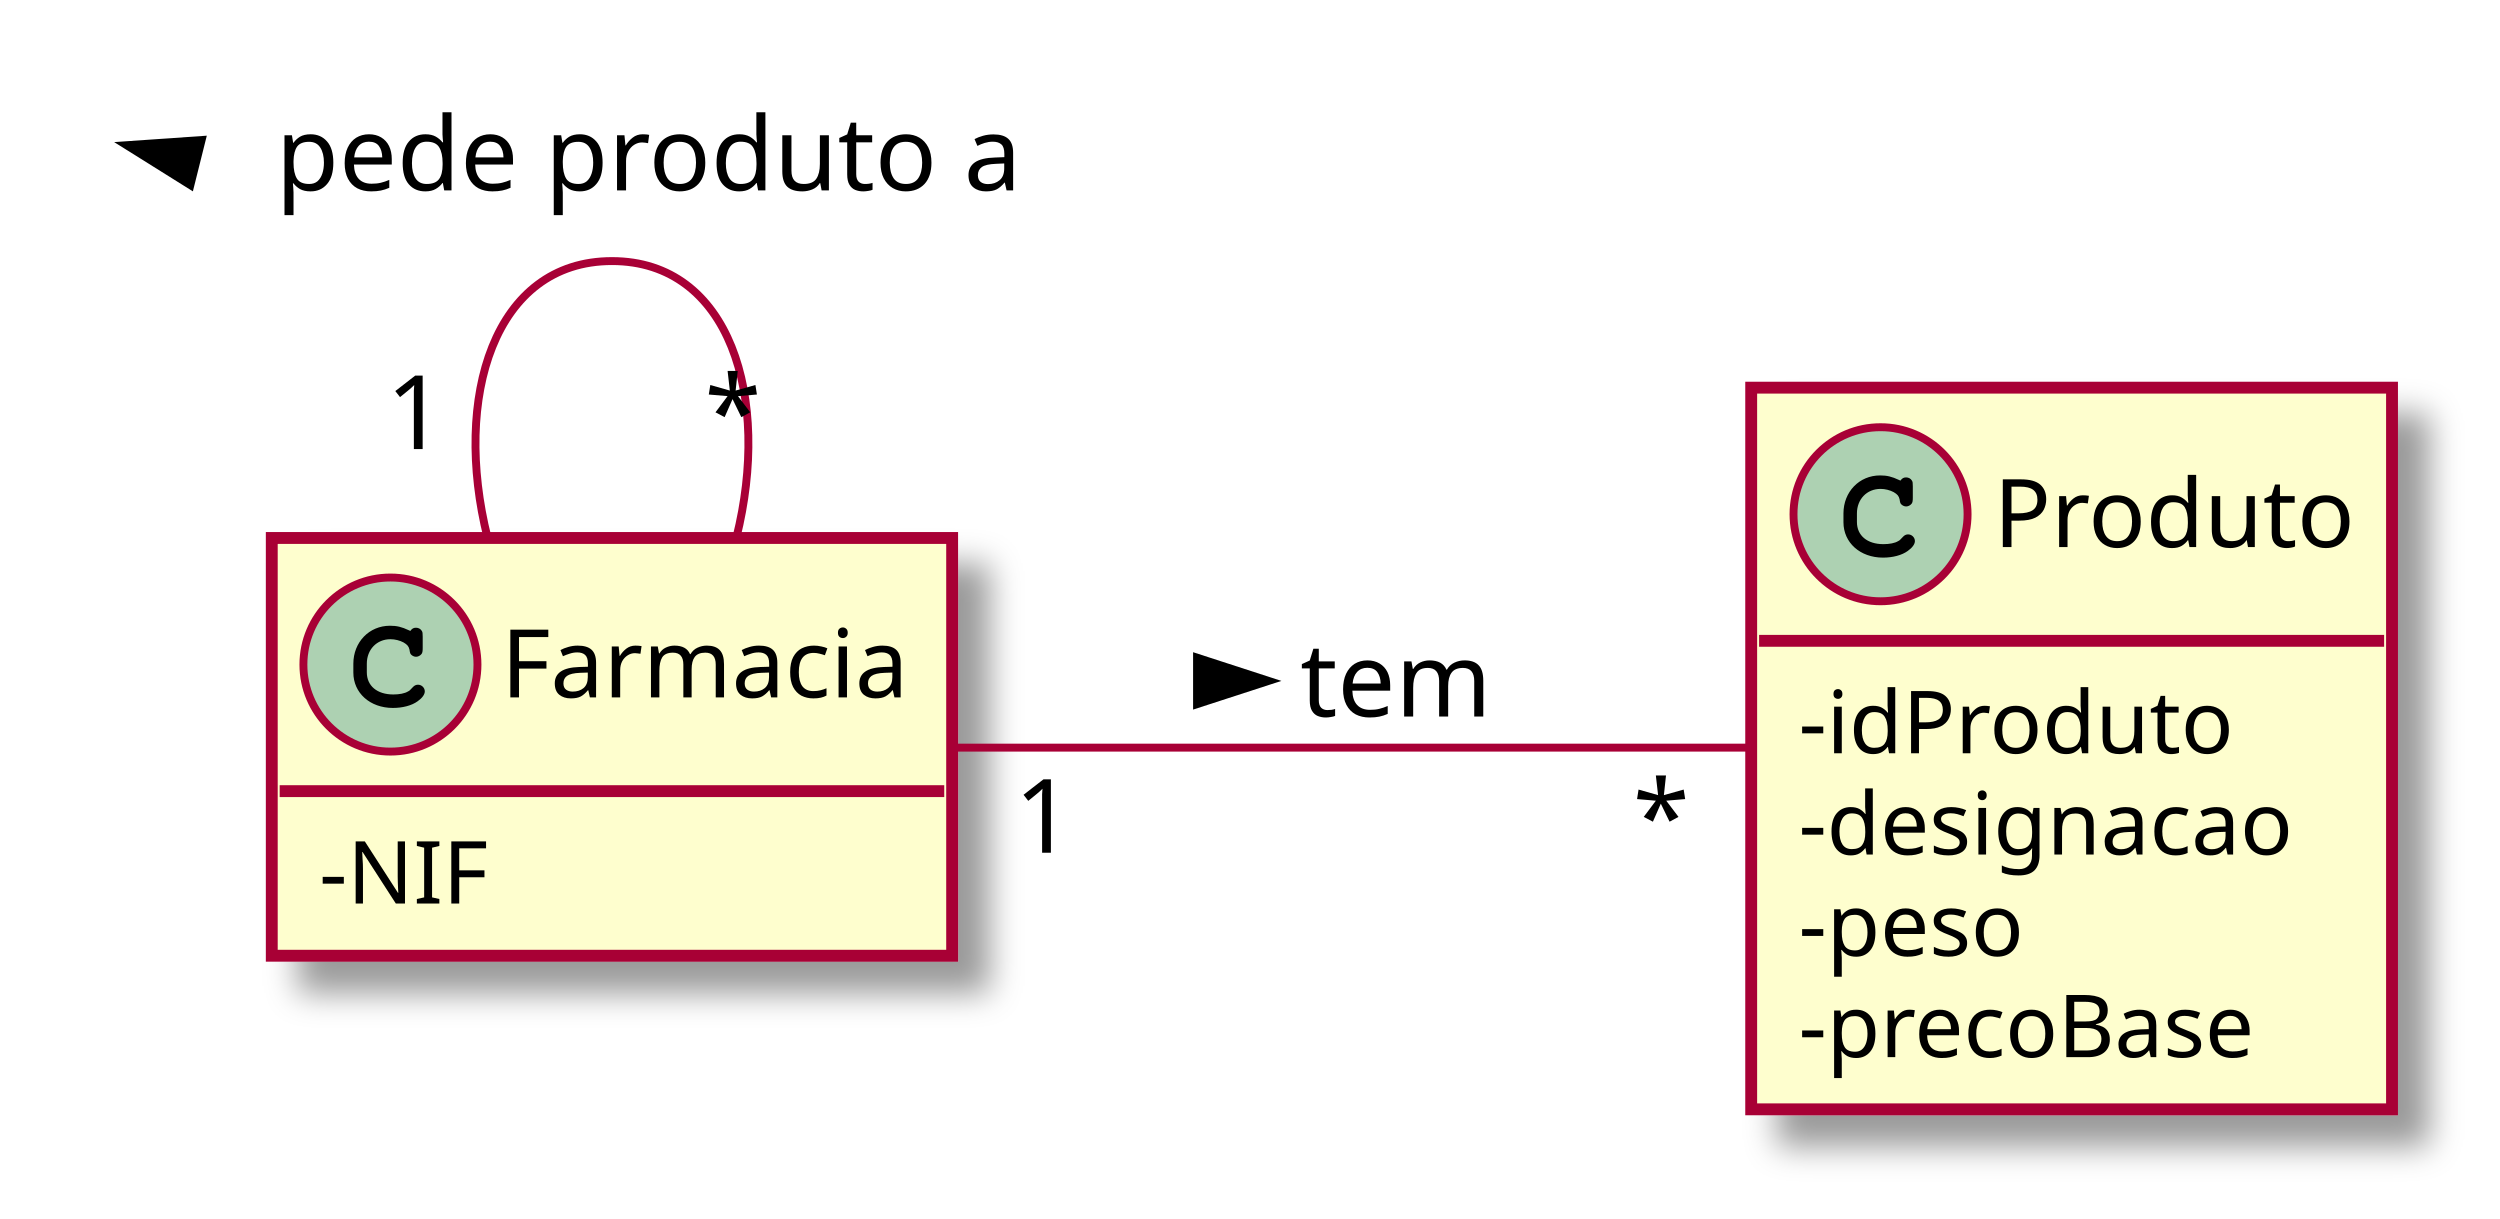
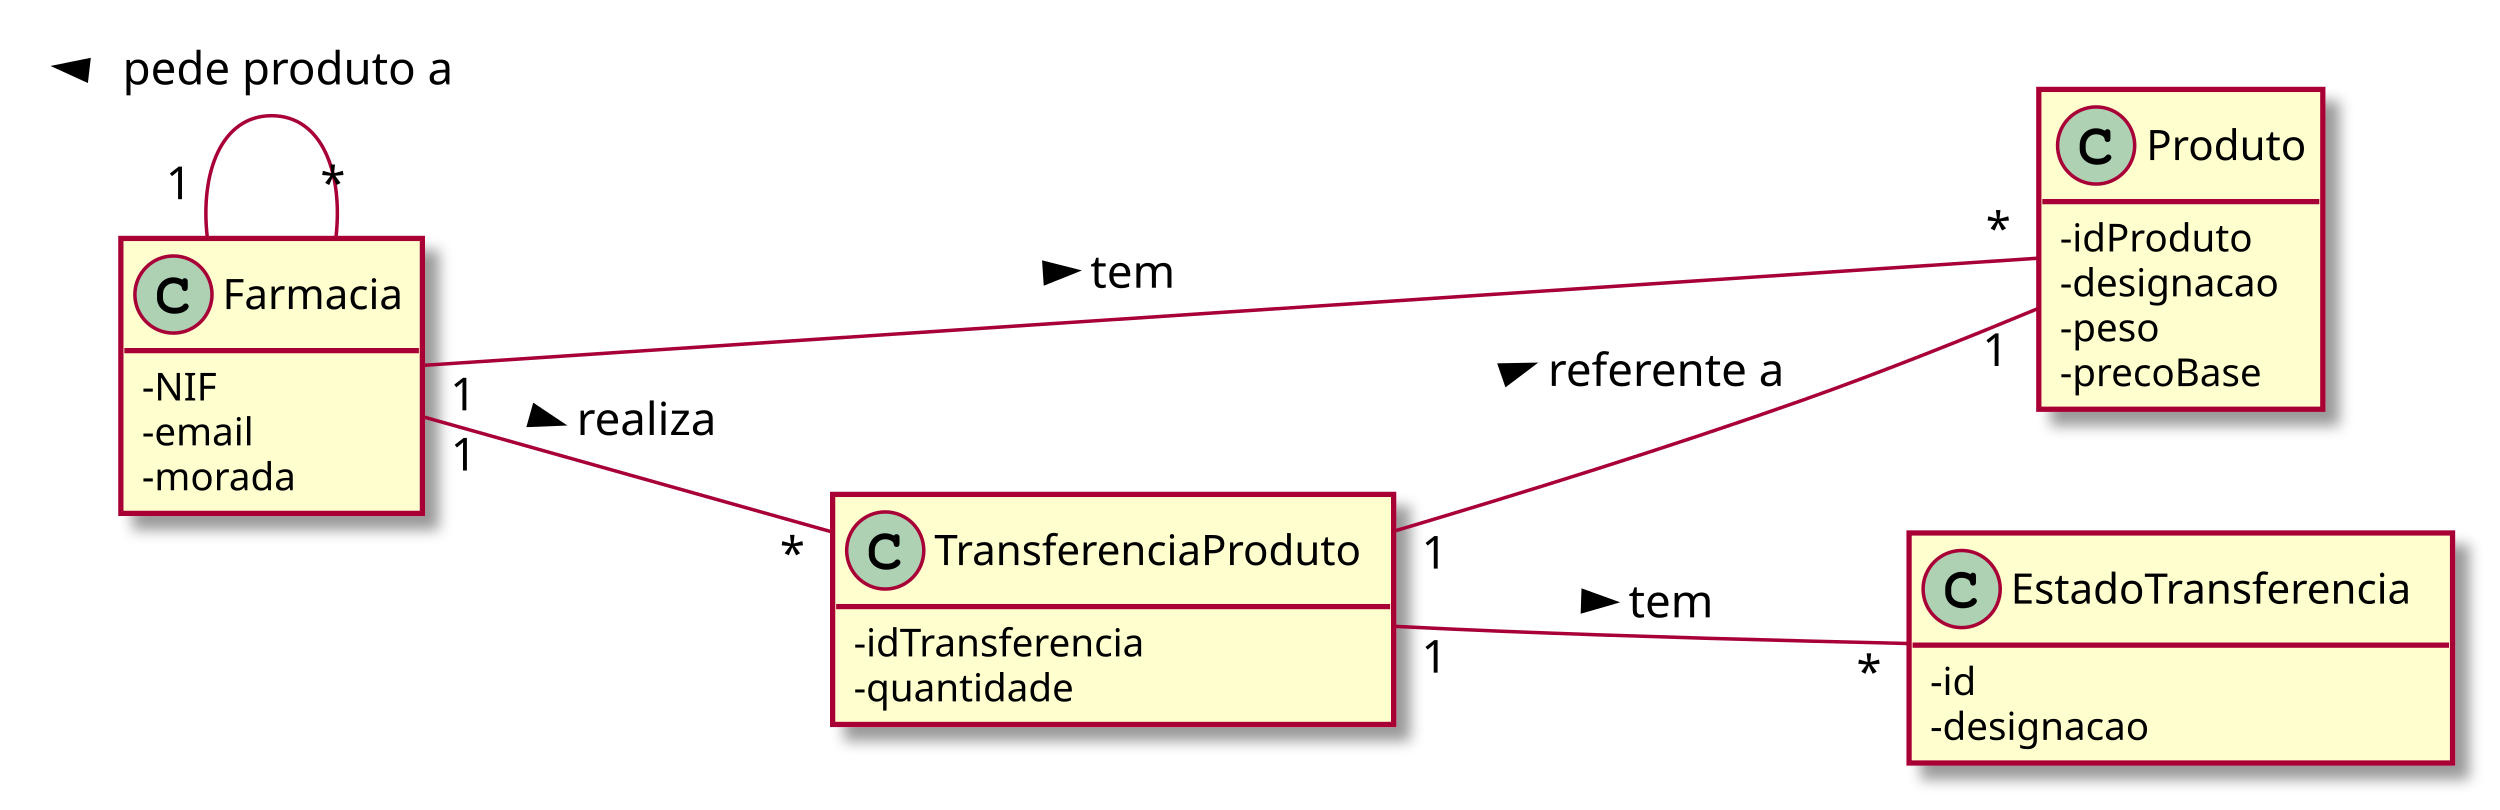
- <svg xmlns="http://www.w3.org/2000/svg" contentScriptType="application/ecmascript" contentStyleType="text/css" height="154px" preserveAspectRatio="none" style="width:316px;height:154px;" version="1.1" viewBox="0 0 316 154" width="316px" zoomAndPan="magnify">
+ <svg xmlns="http://www.w3.org/2000/svg" contentScriptType="application/ecmascript" contentStyleType="text/css" height="231px" preserveAspectRatio="none" style="width:713px;height:231px;" version="1.1" viewBox="0 0 713 231" width="713px" zoomAndPan="magnify">
  <defs>
-     <filter height="300%" id="fp4rls2qs3efz" width="300%" x="-1" y="-1">
+     <filter height="300%" id="f1hittsg3tpnwy" width="300%" x="-1" y="-1">
      <feGaussianBlur result="blurOut" stdDeviation="2.0" />
      <feColorMatrix in="blurOut" result="blurOut2" type="matrix" values="0 0 0 0 0 0 0 0 0 0 0 0 0 0 0 0 0 0 .4 0" />
      <feOffset dx="4.0" dy="4.0" in="blurOut2" result="blurOut3" />
      <feBlend in="SourceGraphic" in2="blurOut3" mode="normal" />
    </filter>
  </defs>
  <g>
-     <rect codeLine="5" fill="#FEFECE" filter="url(#fp4rls2qs3efz)" height="91.219" id="Produto" style="stroke:#A80036;stroke-width:1.5;" width="81" x="221.351" y="49" />
-     <ellipse cx="237.701" cy="65" fill="#ADD1B2" rx="11" ry="11" style="stroke:#A80036;stroke-width:1.0;" />
-     <path d="M240.044,60.672 C239.107,60.234 238.513,60.094 237.638,60.094 C235.013,60.094 233.013,62.172 233.013,64.891 L233.013,66.016 C233.013,68.594 235.123,70.484 238.013,70.484 C239.232,70.484 240.388,70.188 241.138,69.641 C241.716,69.234 242.044,68.781 242.044,68.391 C242.044,67.938 241.654,67.547 241.185,67.547 C240.966,67.547 240.763,67.625 240.576,67.812 C240.123,68.297 240.123,68.297 239.935,68.391 C239.513,68.656 238.826,68.781 238.06,68.781 C236.013,68.781 234.716,67.688 234.716,65.984 L234.716,64.891 C234.716,63.109 235.966,61.797 237.701,61.797 C238.279,61.797 238.888,61.953 239.357,62.203 C239.841,62.484 240.013,62.703 240.107,63.109 C240.169,63.516 240.201,63.641 240.341,63.766 C240.482,63.906 240.716,64.016 240.935,64.016 C241.201,64.016 241.466,63.875 241.638,63.656 C241.748,63.5 241.779,63.312 241.779,62.891 L241.779,61.469 C241.779,61.031 241.763,60.906 241.669,60.75 C241.513,60.484 241.232,60.344 240.935,60.344 C240.638,60.344 240.435,60.438 240.216,60.75 L240.044,60.672 Z " fill="#000000" />
-     <text fill="#000000" font-family="sans-serif" font-size="12" lengthAdjust="spacing" textLength="46" x="252.001" y="69.154">Produto</text>
-     <line style="stroke:#A80036;stroke-width:1.5;" x1="222.351" x2="301.351" y1="81" y2="81" />
-     <text fill="#000000" font-family="sans-serif" font-size="11" lengthAdjust="spacing" textLength="56" x="227.351" y="95.21">-idProduto</text>
-     <text fill="#000000" font-family="sans-serif" font-size="11" lengthAdjust="spacing" textLength="69" x="227.351" y="108.015">-designacao</text>
-     <text fill="#000000" font-family="sans-serif" font-size="11" lengthAdjust="spacing" textLength="32" x="227.351" y="120.82">-peso</text>
-     <text fill="#000000" font-family="sans-serif" font-size="11" lengthAdjust="spacing" textLength="65" x="227.351" y="133.625">-precoBase</text>
-     <rect codeLine="12" fill="#FEFECE" filter="url(#fp4rls2qs3efz)" height="52.805" id="Farmacia" style="stroke:#A80036;stroke-width:1.5;" width="86" x="34.351" y="68" />
-     <ellipse cx="49.351" cy="84" fill="#ADD1B2" rx="11" ry="11" style="stroke:#A80036;stroke-width:1.0;" />
-     <path d="M51.694,79.672 C50.757,79.234 50.163,79.094 49.288,79.094 C46.663,79.094 44.663,81.172 44.663,83.891 L44.663,85.016 C44.663,87.594 46.773,89.484 49.663,89.484 C50.882,89.484 52.038,89.188 52.788,88.641 C53.366,88.234 53.694,87.781 53.694,87.391 C53.694,86.938 53.304,86.547 52.835,86.547 C52.616,86.547 52.413,86.625 52.226,86.812 C51.773,87.297 51.773,87.297 51.585,87.391 C51.163,87.656 50.476,87.781 49.71,87.781 C47.663,87.781 46.366,86.688 46.366,84.984 L46.366,83.891 C46.366,82.109 47.616,80.797 49.351,80.797 C49.929,80.797 50.538,80.953 51.007,81.203 C51.491,81.484 51.663,81.703 51.757,82.109 C51.819,82.516 51.851,82.641 51.991,82.766 C52.132,82.906 52.366,83.016 52.585,83.016 C52.851,83.016 53.116,82.875 53.288,82.656 C53.398,82.5 53.429,82.312 53.429,81.891 L53.429,80.469 C53.429,80.031 53.413,79.906 53.319,79.75 C53.163,79.484 52.882,79.344 52.585,79.344 C52.288,79.344 52.085,79.438 51.866,79.75 L51.694,79.672 Z " fill="#000000" />
-     <text fill="#000000" font-family="sans-serif" font-size="12" lengthAdjust="spacing" textLength="54" x="63.351" y="88.154">Farmacia</text>
-     <line style="stroke:#A80036;stroke-width:1.5;" x1="35.351" x2="119.351" y1="100" y2="100" />
-     <text fill="#000000" font-family="sans-serif" font-size="11" lengthAdjust="spacing" textLength="21" x="40.351" y="114.21">-NIF</text>
-     <path codeLine="16" d="M61.621,67.95 C57.193,50.239 62.437,33 77.351,33 C92.265,33 97.508,50.239 93.08,67.95 " fill="none" id="Farmacia-Farmacia" style="stroke:#A80036;stroke-width:1.0;" />
-     <polygon fill="#000000" points="16,18.354,24.062,23.399,25.488,17.696,16,18.354" style="stroke:#000000;stroke-width:1.0;" />
-     <text fill="#000000" font-family="sans-serif" font-size="13" lengthAdjust="spacing" textLength="98" x="34.851" y="24.067">pede produto a</text>
-     <text fill="#000000" font-family="sans-serif" font-size="13" lengthAdjust="spacing" textLength="8" x="48.812" y="56.757">1</text>
-     <text fill="#000000" font-family="sans-serif" font-size="13" lengthAdjust="spacing" textLength="7" x="89.061" y="56.757">*</text>
-     <path codeLine="17" d="M120.679,94.5 C151.005,94.5 191.565,94.5 221.251,94.5 " fill="none" id="Farmacia-Produto" style="stroke:#A80036;stroke-width:1.0;" />
-     <polygon fill="#000000" points="160.351,86.066,151.306,83.127,151.306,89.005,160.351,86.066" style="stroke:#000000;stroke-width:1.0;" />
-     <text fill="#000000" font-family="sans-serif" font-size="13" lengthAdjust="spacing" textLength="26" x="164.351" y="90.567">tem</text>
-     <text fill="#000000" font-family="sans-serif" font-size="13" lengthAdjust="spacing" textLength="8" x="128.222" y="107.788">1</text>
-     <text fill="#000000" font-family="sans-serif" font-size="13" lengthAdjust="spacing" textLength="7" x="206.395" y="107.895">*</text>
+     <rect codeLine="5" fill="#FEFECE" filter="url(#f1hittsg3tpnwy)" height="91.219" id="Produto" style="stroke:#A80036;stroke-width:1.5;" width="81" x="581.467" y="25.5" />
+     <ellipse cx="597.817" cy="41.5" fill="#ADD1B2" rx="11" ry="11" style="stroke:#A80036;stroke-width:1.0;" />
+     <path d="M600.161,37.172 C599.223,36.734 598.63,36.594 597.755,36.594 C595.13,36.594 593.13,38.672 593.13,41.391 L593.13,42.516 C593.13,45.094 595.239,46.984 598.13,46.984 C599.348,46.984 600.505,46.688 601.255,46.141 C601.833,45.734 602.161,45.281 602.161,44.891 C602.161,44.438 601.77,44.047 601.302,44.047 C601.083,44.047 600.88,44.125 600.692,44.312 C600.239,44.797 600.239,44.797 600.052,44.891 C599.63,45.156 598.942,45.281 598.177,45.281 C596.13,45.281 594.833,44.188 594.833,42.484 L594.833,41.391 C594.833,39.609 596.083,38.297 597.817,38.297 C598.395,38.297 599.005,38.453 599.473,38.703 C599.958,38.984 600.13,39.203 600.223,39.609 C600.286,40.016 600.317,40.141 600.458,40.266 C600.598,40.406 600.833,40.516 601.052,40.516 C601.317,40.516 601.583,40.375 601.755,40.156 C601.864,40 601.895,39.812 601.895,39.391 L601.895,37.969 C601.895,37.531 601.88,37.406 601.786,37.25 C601.63,36.984 601.348,36.844 601.052,36.844 C600.755,36.844 600.552,36.938 600.333,37.25 L600.161,37.172 Z " fill="#000000" />
+     <text fill="#000000" font-family="sans-serif" font-size="12" lengthAdjust="spacing" textLength="46" x="612.117" y="45.654">Produto</text>
+     <line style="stroke:#A80036;stroke-width:1.5;" x1="582.467" x2="661.467" y1="57.5" y2="57.5" />
+     <text fill="#000000" font-family="sans-serif" font-size="11" lengthAdjust="spacing" textLength="56" x="587.467" y="71.71">-idProduto</text>
+     <text fill="#000000" font-family="sans-serif" font-size="11" lengthAdjust="spacing" textLength="69" x="587.467" y="84.515">-designacao</text>
+     <text fill="#000000" font-family="sans-serif" font-size="11" lengthAdjust="spacing" textLength="32" x="587.467" y="97.32">-peso</text>
+     <text fill="#000000" font-family="sans-serif" font-size="11" lengthAdjust="spacing" textLength="65" x="587.467" y="110.124">-precoBase</text>
+     <rect codeLine="12" fill="#FEFECE" filter="url(#f1hittsg3tpnwy)" height="65.609" id="TransferenciaProduto" style="stroke:#A80036;stroke-width:1.5;" width="160" x="237.467" y="141" />
+     <ellipse cx="252.467" cy="157" fill="#ADD1B2" rx="11" ry="11" style="stroke:#A80036;stroke-width:1.0;" />
+     <path d="M254.811,152.672 C253.874,152.234 253.28,152.094 252.405,152.094 C249.78,152.094 247.78,154.172 247.78,156.891 L247.78,158.016 C247.78,160.594 249.889,162.484 252.78,162.484 C253.999,162.484 255.155,162.188 255.905,161.641 C256.483,161.234 256.811,160.781 256.811,160.391 C256.811,159.938 256.42,159.547 255.952,159.547 C255.733,159.547 255.53,159.625 255.342,159.812 C254.889,160.297 254.889,160.297 254.702,160.391 C254.28,160.656 253.592,160.781 252.827,160.781 C250.78,160.781 249.483,159.688 249.483,157.984 L249.483,156.891 C249.483,155.109 250.733,153.797 252.467,153.797 C253.045,153.797 253.655,153.953 254.124,154.203 C254.608,154.484 254.78,154.703 254.874,155.109 C254.936,155.516 254.967,155.641 255.108,155.766 C255.249,155.906 255.483,156.016 255.702,156.016 C255.967,156.016 256.233,155.875 256.405,155.656 C256.514,155.5 256.545,155.312 256.545,154.891 L256.545,153.469 C256.545,153.031 256.53,152.906 256.436,152.75 C256.28,152.484 255.999,152.344 255.702,152.344 C255.405,152.344 255.202,152.438 254.983,152.75 L254.811,152.672 Z " fill="#000000" />
+     <text fill="#000000" font-family="sans-serif" font-size="12" lengthAdjust="spacing" textLength="128" x="266.467" y="161.154">TransferenciaProduto</text>
+     <line style="stroke:#A80036;stroke-width:1.5;" x1="238.467" x2="396.467" y1="173" y2="173" />
+     <text fill="#000000" font-family="sans-serif" font-size="11" lengthAdjust="spacing" textLength="92" x="243.467" y="187.21">-idTransferencia</text>
+     <text fill="#000000" font-family="sans-serif" font-size="11" lengthAdjust="spacing" textLength="68" x="243.467" y="200.015">-quantidade</text>
+     <rect codeLine="17" fill="#FEFECE" filter="url(#f1hittsg3tpnwy)" height="65.609" id="EstadoTransferencia" style="stroke:#A80036;stroke-width:1.5;" width="155" x="544.467" y="152" />
+     <ellipse cx="559.467" cy="168" fill="#ADD1B2" rx="11" ry="11" style="stroke:#A80036;stroke-width:1.0;" />
+     <path d="M561.811,163.672 C560.874,163.234 560.28,163.094 559.405,163.094 C556.78,163.094 554.78,165.172 554.78,167.891 L554.78,169.016 C554.78,171.594 556.889,173.484 559.78,173.484 C560.999,173.484 562.155,173.188 562.905,172.641 C563.483,172.234 563.811,171.781 563.811,171.391 C563.811,170.938 563.42,170.547 562.952,170.547 C562.733,170.547 562.53,170.625 562.342,170.812 C561.889,171.297 561.889,171.297 561.702,171.391 C561.28,171.656 560.592,171.781 559.827,171.781 C557.78,171.781 556.483,170.688 556.483,168.984 L556.483,167.891 C556.483,166.109 557.733,164.797 559.467,164.797 C560.045,164.797 560.655,164.953 561.124,165.203 C561.608,165.484 561.78,165.703 561.874,166.109 C561.936,166.516 561.967,166.641 562.108,166.766 C562.249,166.906 562.483,167.016 562.702,167.016 C562.967,167.016 563.233,166.875 563.405,166.656 C563.514,166.5 563.545,166.312 563.545,165.891 L563.545,164.469 C563.545,164.031 563.53,163.906 563.436,163.75 C563.28,163.484 562.999,163.344 562.702,163.344 C562.405,163.344 562.202,163.438 561.983,163.75 L561.811,163.672 Z " fill="#000000" />
+     <text fill="#000000" font-family="sans-serif" font-size="12" lengthAdjust="spacing" textLength="123" x="573.467" y="172.154">EstadoTransferencia</text>
+     <line style="stroke:#A80036;stroke-width:1.5;" x1="545.467" x2="698.467" y1="184" y2="184" />
+     <text fill="#000000" font-family="sans-serif" font-size="11" lengthAdjust="spacing" textLength="14" x="550.467" y="198.21">-id</text>
+     <text fill="#000000" font-family="sans-serif" font-size="11" lengthAdjust="spacing" textLength="69" x="550.467" y="211.015">-designacao</text>
+     <rect codeLine="22" fill="#FEFECE" filter="url(#f1hittsg3tpnwy)" height="78.414" id="Farmacia" style="stroke:#A80036;stroke-width:1.5;" width="86" x="34.467" y="68" />
+     <ellipse cx="49.467" cy="84" fill="#ADD1B2" rx="11" ry="11" style="stroke:#A80036;stroke-width:1.0;" />
+     <path d="M51.811,79.672 C50.873,79.234 50.28,79.094 49.405,79.094 C46.78,79.094 44.78,81.172 44.78,83.891 L44.78,85.016 C44.78,87.594 46.889,89.484 49.78,89.484 C50.998,89.484 52.155,89.188 52.905,88.641 C53.483,88.234 53.811,87.781 53.811,87.391 C53.811,86.938 53.42,86.547 52.952,86.547 C52.733,86.547 52.53,86.625 52.342,86.812 C51.889,87.297 51.889,87.297 51.702,87.391 C51.28,87.656 50.592,87.781 49.827,87.781 C47.78,87.781 46.483,86.688 46.483,84.984 L46.483,83.891 C46.483,82.109 47.733,80.797 49.467,80.797 C50.045,80.797 50.655,80.953 51.123,81.203 C51.608,81.484 51.78,81.703 51.873,82.109 C51.936,82.516 51.967,82.641 52.108,82.766 C52.248,82.906 52.483,83.016 52.702,83.016 C52.967,83.016 53.233,82.875 53.405,82.656 C53.514,82.5 53.545,82.312 53.545,81.891 L53.545,80.469 C53.545,80.031 53.53,79.906 53.436,79.75 C53.28,79.484 52.998,79.344 52.702,79.344 C52.405,79.344 52.202,79.438 51.983,79.75 L51.811,79.672 Z " fill="#000000" />
+     <text fill="#000000" font-family="sans-serif" font-size="12" lengthAdjust="spacing" textLength="54" x="63.467" y="88.154">Farmacia</text>
+     <line style="stroke:#A80036;stroke-width:1.5;" x1="35.467" x2="119.467" y1="100" y2="100" />
+     <text fill="#000000" font-family="sans-serif" font-size="11" lengthAdjust="spacing" textLength="21" x="40.467" y="114.21">-NIF</text>
+     <text fill="#000000" font-family="sans-serif" font-size="11" lengthAdjust="spacing" textLength="36" x="40.467" y="127.015">-email</text>
+     <text fill="#000000" font-family="sans-serif" font-size="11" lengthAdjust="spacing" textLength="47" x="40.467" y="139.82">-morada</text>
+     <path codeLine="28" d="M59.13,67.789 C56.999,49.267 63.112,33 77.467,33 C91.823,33 97.935,49.267 95.804,67.789 " fill="none" id="Farmacia-Farmacia" style="stroke:#A80036;stroke-width:1.0;" />
+     <polygon fill="#000000" points="16,18.995,24.65,22.948,25.322,17.109,16,18.995" style="stroke:#000000;stroke-width:1.0;" />
+     <text fill="#000000" font-family="sans-serif" font-size="13" lengthAdjust="spacing" textLength="98" x="34.967" y="24.067">pede produto a</text>
+     <text fill="#000000" font-family="sans-serif" font-size="13" lengthAdjust="spacing" textLength="8" x="47.291" y="56.803">1</text>
+     <text fill="#000000" font-family="sans-serif" font-size="13" lengthAdjust="spacing" textLength="7" x="91.354" y="56.803">*</text>
+     <path codeLine="29" d="M120.585,104.205 C222.654,97.432 482.124,80.214 581.455,73.622 " fill="none" id="Farmacia-Produto" style="stroke:#A80036;stroke-width:1.0;" />
+     <polygon fill="#000000" points="306.956,77.235,297.736,74.902,298.126,80.767,306.956,77.235" style="stroke:#000000;stroke-width:1.0;" />
+     <text fill="#000000" font-family="sans-serif" font-size="13" lengthAdjust="spacing" textLength="26" x="310.967" y="82.067">tem</text>
+     <text fill="#000000" font-family="sans-serif" font-size="13" lengthAdjust="spacing" textLength="8" x="128.389" y="117.028">1</text>
+     <text fill="#000000" font-family="sans-serif" font-size="13" lengthAdjust="spacing" textLength="7" x="566.341" y="69.782">*</text>
+     <path codeLine="31" d="M120.469,118.824 C152.763,127.915 198.316,140.739 237.379,151.736 " fill="none" id="Farmacia-TransferenciaProduto" style="stroke:#A80036;stroke-width:1.0;" />
+     <polygon fill="#000000" points="160.28,120.921,152.37,115.641,150.777,121.299,160.28,120.921" style="stroke:#000000;stroke-width:1.0;" />
+     <text fill="#000000" font-family="sans-serif" font-size="13" lengthAdjust="spacing" textLength="42" x="164.467" y="124.067">realiza</text>
+     <text fill="#000000" font-family="sans-serif" font-size="13" lengthAdjust="spacing" textLength="8" x="128.548" y="134.188">1</text>
+     <text fill="#000000" font-family="sans-serif" font-size="13" lengthAdjust="spacing" textLength="7" x="222.412" y="162.42">*</text>
+     <path codeLine="32" d="M397.633,178.629 C407.673,179.137 417.809,179.609 427.467,180 C465.913,181.554 508.677,182.719 544.205,183.531 " fill="none" id="TransferenciaProduto-EstadoTransferencia" style="stroke:#A80036;stroke-width:1.0;" />
+     <polygon fill="#000000" points="460.464,171.733,451.523,168.494,451.326,174.369,460.464,171.733" style="stroke:#000000;stroke-width:1.0;" />
+     <text fill="#000000" font-family="sans-serif" font-size="13" lengthAdjust="spacing" textLength="26" x="464.467" y="176.067">tem</text>
+     <text fill="#000000" font-family="sans-serif" font-size="13" lengthAdjust="spacing" textLength="8" x="405.392" y="191.839">1</text>
+     <text fill="#000000" font-family="sans-serif" font-size="13" lengthAdjust="spacing" textLength="7" x="529.46" y="196.197">*</text>
+     <path codeLine="33" d="M397.657,151.459 C433.554,140.807 476.394,127.485 514.467,114 C536.834,106.078 561.419,96.229 581.327,87.957 " fill="none" id="TransferenciaProduto-Produto" style="stroke:#A80036;stroke-width:1.0;" />
+     <polygon fill="#000000" points="437.193,103.933,427.684,104.111,429.604,109.666,437.193,103.933" style="stroke:#000000;stroke-width:1.0;" />
+     <text fill="#000000" font-family="sans-serif" font-size="13" lengthAdjust="spacing" textLength="72" x="441.467" y="110.067">referente a</text>
+     <text fill="#000000" font-family="sans-serif" font-size="13" lengthAdjust="spacing" textLength="8" x="405.418" y="162.163">1</text>
+     <text fill="#000000" font-family="sans-serif" font-size="13" lengthAdjust="spacing" textLength="8" x="565.376" y="104.373">1</text>
  </g>
</svg>
